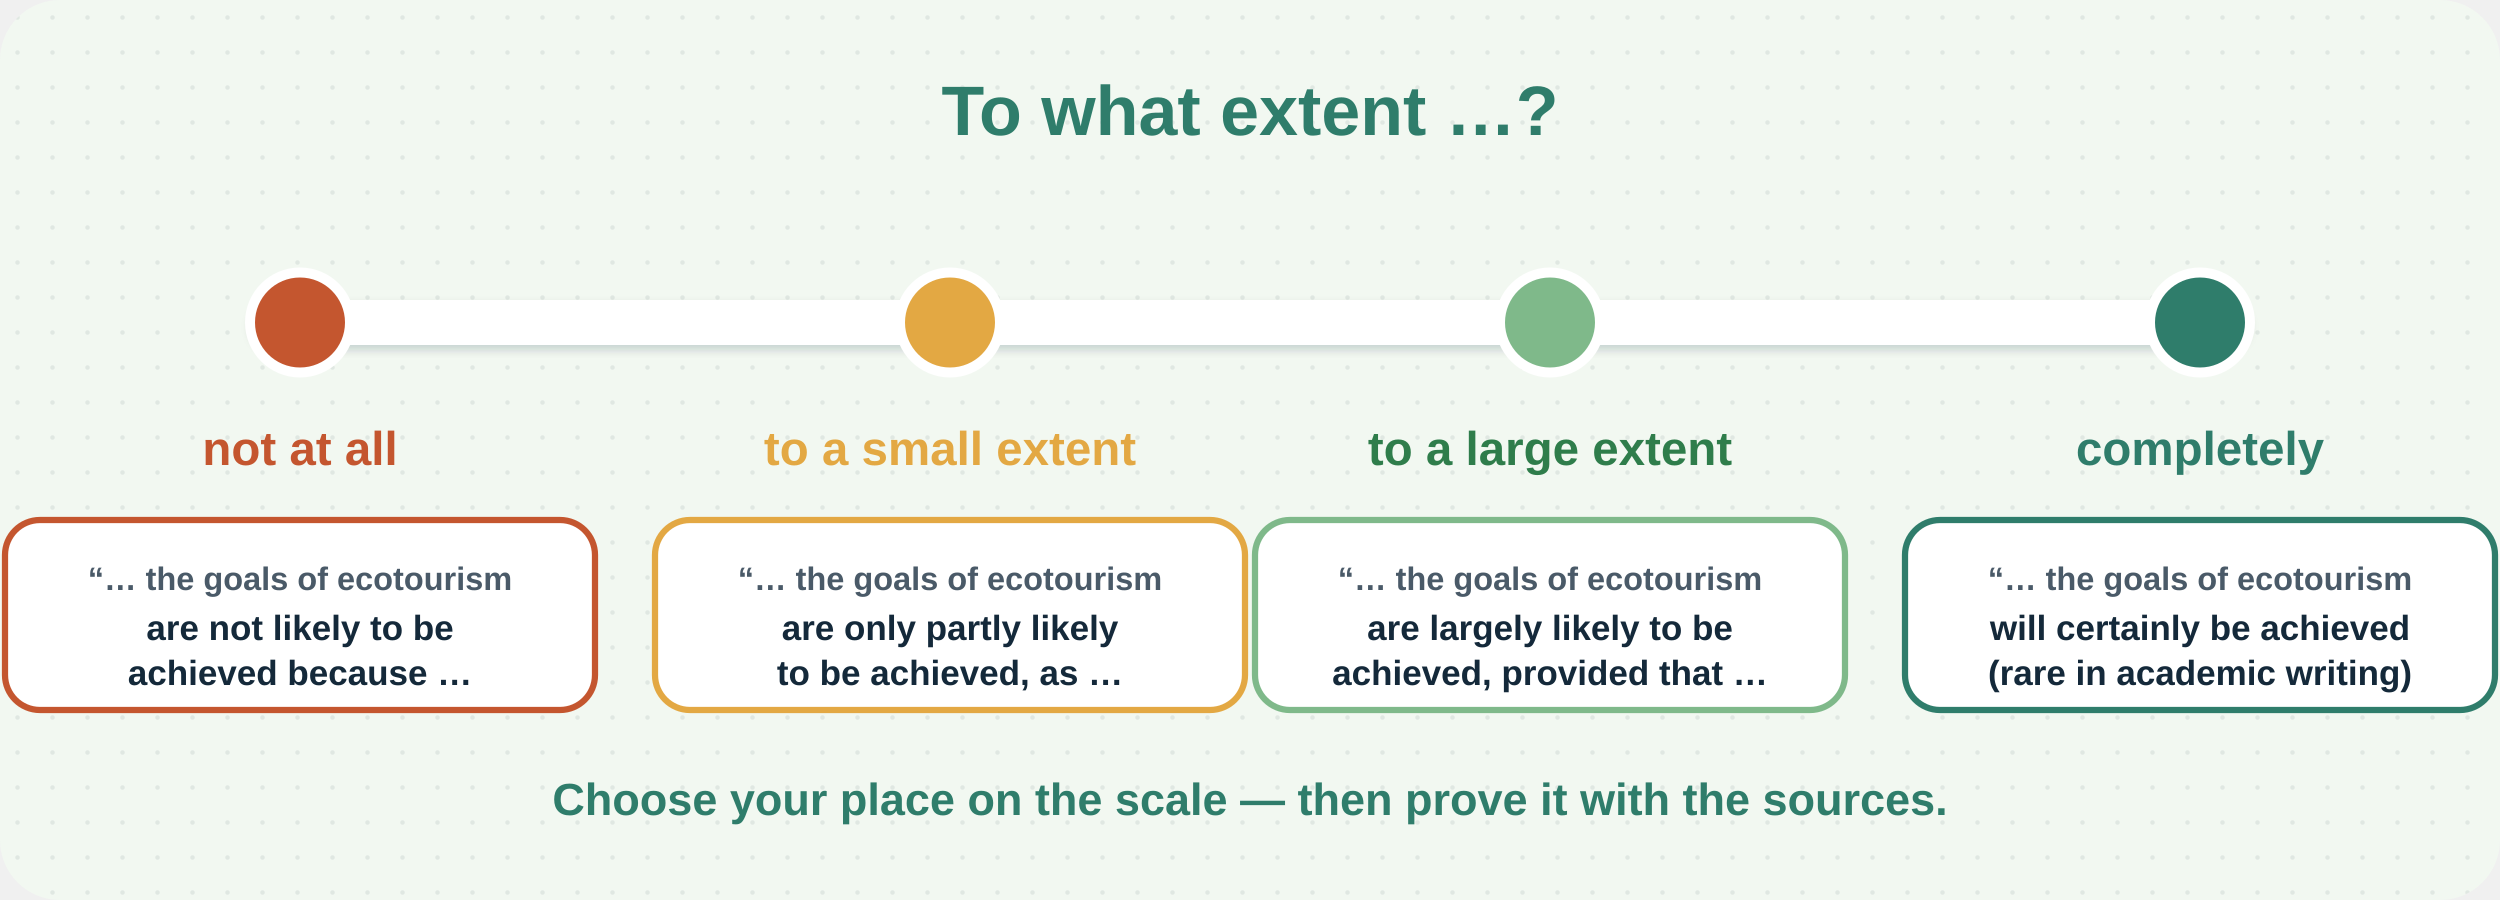
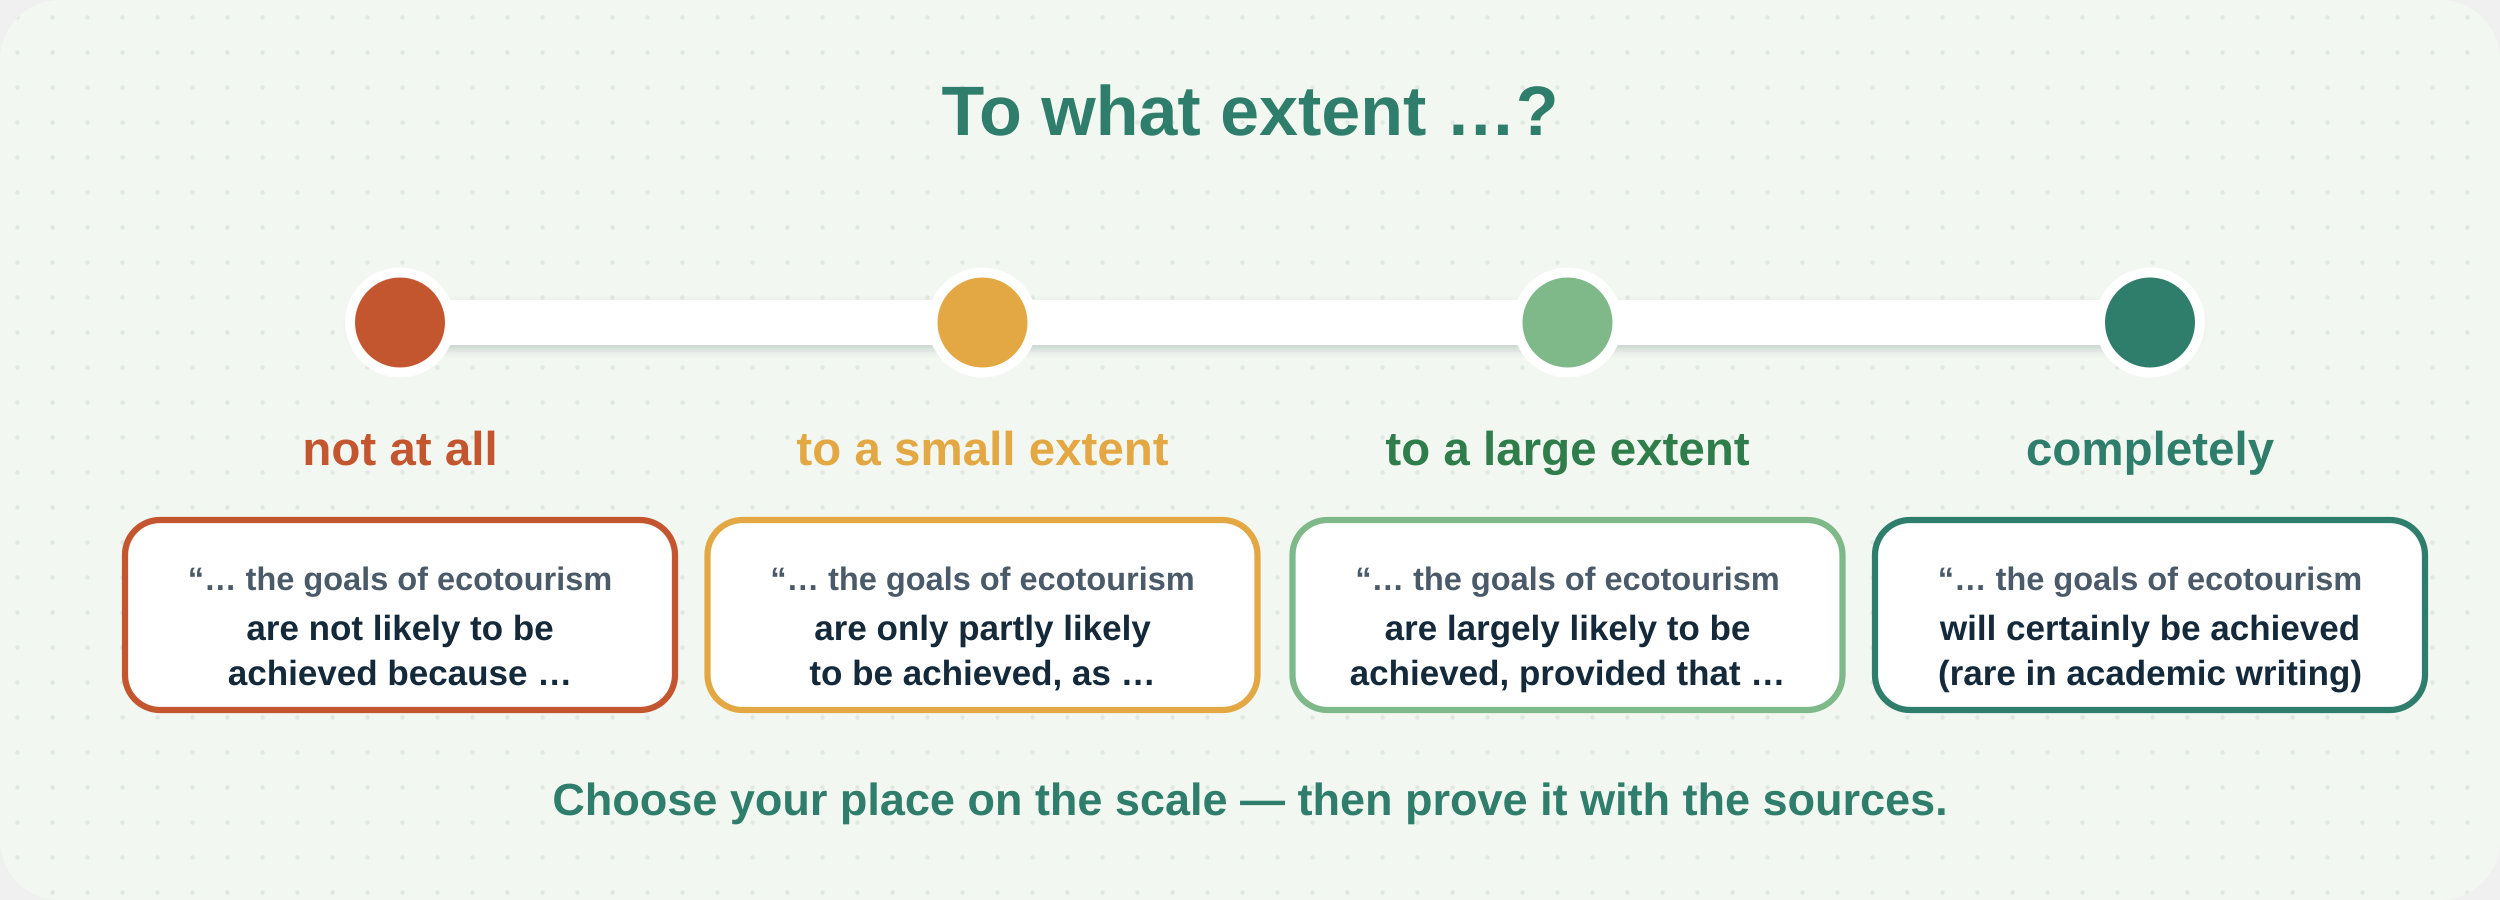
<svg xmlns="http://www.w3.org/2000/svg" viewBox="0 0 1000 360" fill="none" role="img" aria-label="To what extent? A scale with four points: not at all, to a small extent, to a large extent, completely. Thesis starters: are not likely to be achieved because …; are only partly likely to be achieved, as …; are largely likely to be achieved, provided that …; will certainly be achieved (rarely a good academic answer).">
  <style>
.dx42-fl{animation:dx42-fl 6s ease-in-out infinite}.dx42-f2{animation-delay:-2s}.dx42-f3{animation-delay:-4s}
.dx42-tw{animation:dx42-tw 3s ease-in-out infinite;transform-box:fill-box;transform-origin:center}.dx42-t2{animation-delay:-1s}.dx42-t3{animation-delay:-2s}
.dx42-dr{stroke-dasharray:6 8;animation:dx42-dr 1.6s linear infinite}
.dx42-pu{animation:dx42-pu 2.4s ease-in-out infinite;transform-box:fill-box;transform-origin:center}
.dx42-sw{animation:dx42-sw 4s ease-in-out infinite;transform-box:fill-box;transform-origin:bottom center}
.dx42-bl{animation:dx42-bl 4.8s infinite;transform-box:fill-box;transform-origin:center}.dx42-b2{animation-delay:-1.7s}.dx42-b3{animation-delay:-3.1s}
.dx42-wv{animation:dx42-wv 2.7s ease-out infinite;transform-box:fill-box;transform-origin:left center}.dx42-w2{animation-delay:.9s}.dx42-w3{animation-delay:1.8s}
.dx42-sp{animation:dx42-sp 14s linear infinite;transform-box:fill-box;transform-origin:center}
.dx42-sea{animation:dx42-sea 5s ease-in-out infinite}.dx42-s2{animation-delay:-2.5s}
.dx42-dw{stroke-dasharray:400;animation:dx42-dw 5s ease-in-out infinite}
@keyframes dx42-fl{50%{transform:translateY(-4px)}}
@keyframes dx42-tw{0%,100%{opacity:.3;transform:scale(.65)}50%{opacity:1;transform:scale(1)}}
@keyframes dx42-dr{to{stroke-dashoffset:-28}}
@keyframes dx42-pu{0%,100%{transform:scale(1)}50%{transform:scale(1.08)}}
@keyframes dx42-sw{0%,100%{transform:rotate(-2.5deg)}50%{transform:rotate(2.5deg)}}
@keyframes dx42-bl{0%,93%,100%{transform:scaleY(1)}96%{transform:scaleY(.1)}}
@keyframes dx42-wv{0%{opacity:0;transform:scale(.6)}25%{opacity:.9}100%{opacity:0;transform:scale(1.35)}}
@keyframes dx42-sp{to{transform:rotate(360deg)}}
@keyframes dx42-sea{50%{transform:translateX(-10px)}}
@keyframes dx42-dw{0%{stroke-dashoffset:400}55%,100%{stroke-dashoffset:0}}

@media (prefers-reduced-motion: reduce){*{animation:none!important}}
</style>
  <defs>
    <filter id="dx42-sh" x="-25%" y="-25%" width="150%" height="170%">
      <feDropShadow dx="0" dy="4" stdDeviation="4" flood-color="#14293a" flood-opacity=".16" />
      <feDropShadow dx="0" dy="1" stdDeviation=".7" flood-color="#14293a" flood-opacity=".12" />
    </filter>
    <filter id="dx42-ss" x="-20%" y="-20%" width="140%" height="150%">
      <feDropShadow dx="0" dy="2" stdDeviation="1.6" flood-color="#14293a" flood-opacity=".18" />
    </filter>
    <pattern id="dx42-dots" width="14" height="14" patternUnits="userSpaceOnUse">
      <circle cx="7" cy="7" r=".9" fill="#14293a" fill-opacity=".08" />
    </pattern>
    <radialGradient id="dx42-glow" cx=".5" cy=".42" r=".55">
      <stop offset="0" stop-color="#fff" stop-opacity=".8" />
      <stop offset="1" stop-color="#fff" stop-opacity="0" />
    </radialGradient>
    <linearGradient id="dx42-sky" x1="0" y1="0" x2="0" y2="1">
      <stop offset="0" stop-color="#bfe3ef" />
      <stop offset=".6" stop-color="#e6f4f2" />
      <stop offset="1" stop-color="#fbf1dc" />
    </linearGradient>
    <linearGradient id="dx42-seag" x1="0" y1="0" x2="0" y2="1">
      <stop offset="0" stop-color="#3fa7b5" />
      <stop offset="1" stop-color="#1f6f8a" />
    </linearGradient>
    <linearGradient id="dx42-sand" x1="0" y1="0" x2="0" y2="1">
      <stop offset="0" stop-color="#f6e2b8" />
      <stop offset="1" stop-color="#e8c98d" />
    </linearGradient>
    <linearGradient id="dx42-leaf" x1="0" y1="0" x2="1" y2="1">
      <stop offset="0" stop-color="#5fae6e" />
      <stop offset="1" stop-color="#2f7d4b" />
    </linearGradient>
    <linearGradient id="dx42-blue" x1="0" y1="0" x2="1" y2="1">
      <stop offset="0" stop-color="#7fb6f0" stop-opacity=".85" />
      <stop offset=".5" stop-color="#bfe0ff" stop-opacity=".55" />
      <stop offset="1" stop-color="#4d89cc" stop-opacity=".8" />
    </linearGradient>
  </defs>
  <rect width="1000" height="360" rx="24" fill="#f2f8f1" />
  <rect width="1000" height="360" rx="24" fill="url(#dx42-dots)" />
  <text x="500" y="54" font-family="Manrope, Arial, sans-serif" font-size="28" font-weight="800" fill="#2f7d6b" text-anchor="middle">To what extent …?</text>
-   <rect x="100" y="120" width="800" height="18" rx="9" fill="#fff" filter="url(#dx42-ss)" />
+   <rect x="140" y="120" width="740" height="18" rx="9" fill="#fff" filter="url(#dx42-ss)" />
  <g class="dx42-pu">
-     <circle cx="120" cy="129" r="20" fill="#c4562f" stroke="#fff" stroke-width="4" />
+     <circle cx="160" cy="129" r="20" fill="#c4562f" stroke="#fff" stroke-width="4" />
  </g>
-   <text x="120" y="186" font-family="Manrope, Arial, sans-serif" font-size="19" font-weight="800" fill="#c4562f" text-anchor="middle">not at all</text>
-   <rect x="2" y="208" width="236" height="76" rx="14" fill="#fff" stroke="#c4562f" stroke-width="2.5" />
-   <text x="120" y="236" font-family="Manrope, Arial, sans-serif" font-size="13" font-weight="600" fill="#4a5a68" text-anchor="middle">“… the goals of ecotourism</text>
-   <text x="120" y="256" font-family="Manrope, Arial, sans-serif" font-size="14" font-weight="700" fill="#14293a" text-anchor="middle">are not likely to be</text>
-   <text x="120" y="274" font-family="Manrope, Arial, sans-serif" font-size="14" font-weight="700" fill="#14293a" text-anchor="middle">achieved because …</text>
+   <text x="160" y="186" font-family="Manrope, Arial, sans-serif" font-size="19" font-weight="800" fill="#c4562f" text-anchor="middle">not at all</text>
+   <rect x="50" y="208" width="220" height="76" rx="14" fill="#fff" stroke="#c4562f" stroke-width="2.5" />
+   <text x="160" y="236" font-family="Manrope, Arial, sans-serif" font-size="13" font-weight="600" fill="#4a5a68" text-anchor="middle">“… the goals of ecotourism</text>
+   <text x="160" y="256" font-family="Manrope, Arial, sans-serif" font-size="14" font-weight="700" fill="#14293a" text-anchor="middle">are not likely to be</text>
+   <text x="160" y="274" font-family="Manrope, Arial, sans-serif" font-size="14" font-weight="700" fill="#14293a" text-anchor="middle">achieved because …</text>
  <g class="dx42-pu">
-     <circle cx="380" cy="129" r="20" fill="#e3a843" stroke="#fff" stroke-width="4" />
+     <circle cx="393" cy="129" r="20" fill="#e3a843" stroke="#fff" stroke-width="4" />
  </g>
-   <text x="380" y="186" font-family="Manrope, Arial, sans-serif" font-size="19" font-weight="800" fill="#e3a843" text-anchor="middle">to a small extent</text>
-   <rect x="262" y="208" width="236" height="76" rx="14" fill="#fff" stroke="#e3a843" stroke-width="2.5" />
-   <text x="380" y="236" font-family="Manrope, Arial, sans-serif" font-size="13" font-weight="600" fill="#4a5a68" text-anchor="middle">“… the goals of ecotourism</text>
-   <text x="380" y="256" font-family="Manrope, Arial, sans-serif" font-size="14" font-weight="700" fill="#14293a" text-anchor="middle">are only partly likely</text>
-   <text x="380" y="274" font-family="Manrope, Arial, sans-serif" font-size="14" font-weight="700" fill="#14293a" text-anchor="middle">to be achieved, as …</text>
+   <text x="393" y="186" font-family="Manrope, Arial, sans-serif" font-size="19" font-weight="800" fill="#e3a843" text-anchor="middle">to a small extent</text>
+   <rect x="283" y="208" width="220" height="76" rx="14" fill="#fff" stroke="#e3a843" stroke-width="2.5" />
+   <text x="393" y="236" font-family="Manrope, Arial, sans-serif" font-size="13" font-weight="600" fill="#4a5a68" text-anchor="middle">“… the goals of ecotourism</text>
+   <text x="393" y="256" font-family="Manrope, Arial, sans-serif" font-size="14" font-weight="700" fill="#14293a" text-anchor="middle">are only partly likely</text>
+   <text x="393" y="274" font-family="Manrope, Arial, sans-serif" font-size="14" font-weight="700" fill="#14293a" text-anchor="middle">to be achieved, as …</text>
  <g class="dx42-pu">
-     <circle cx="620" cy="129" r="20" fill="#7fb98a" stroke="#fff" stroke-width="4" />
+     <circle cx="627" cy="129" r="20" fill="#7fb98a" stroke="#fff" stroke-width="4" />
  </g>
-   <text x="620" y="186" font-family="Manrope, Arial, sans-serif" font-size="19" font-weight="800" fill="#2f7d4b" text-anchor="middle">to a large extent</text>
-   <rect x="502" y="208" width="236" height="76" rx="14" fill="#fff" stroke="#7fb98a" stroke-width="2.5" />
-   <text x="620" y="236" font-family="Manrope, Arial, sans-serif" font-size="13" font-weight="600" fill="#4a5a68" text-anchor="middle">“… the goals of ecotourism</text>
-   <text x="620" y="256" font-family="Manrope, Arial, sans-serif" font-size="14" font-weight="700" fill="#14293a" text-anchor="middle">are largely likely to be</text>
-   <text x="620" y="274" font-family="Manrope, Arial, sans-serif" font-size="14" font-weight="700" fill="#14293a" text-anchor="middle">achieved, provided that …</text>
+   <text x="627" y="186" font-family="Manrope, Arial, sans-serif" font-size="19" font-weight="800" fill="#2f7d4b" text-anchor="middle">to a large extent</text>
+   <rect x="517" y="208" width="220" height="76" rx="14" fill="#fff" stroke="#7fb98a" stroke-width="2.5" />
+   <text x="627" y="236" font-family="Manrope, Arial, sans-serif" font-size="13" font-weight="600" fill="#4a5a68" text-anchor="middle">“… the goals of ecotourism</text>
+   <text x="627" y="256" font-family="Manrope, Arial, sans-serif" font-size="14" font-weight="700" fill="#14293a" text-anchor="middle">are largely likely to be</text>
+   <text x="627" y="274" font-family="Manrope, Arial, sans-serif" font-size="14" font-weight="700" fill="#14293a" text-anchor="middle">achieved, provided that …</text>
  <g class="dx42-pu">
-     <circle cx="880" cy="129" r="20" fill="#2f7d6b" stroke="#fff" stroke-width="4" />
+     <circle cx="860" cy="129" r="20" fill="#2f7d6b" stroke="#fff" stroke-width="4" />
  </g>
-   <text x="880" y="186" font-family="Manrope, Arial, sans-serif" font-size="19" font-weight="800" fill="#2f7d6b" text-anchor="middle">completely</text>
-   <rect x="762" y="208" width="236" height="76" rx="14" fill="#fff" stroke="#2f7d6b" stroke-width="2.5" />
-   <text x="880" y="236" font-family="Manrope, Arial, sans-serif" font-size="13" font-weight="600" fill="#4a5a68" text-anchor="middle">“… the goals of ecotourism</text>
-   <text x="880" y="256" font-family="Manrope, Arial, sans-serif" font-size="14" font-weight="700" fill="#14293a" text-anchor="middle">will certainly be achieved</text>
-   <text x="880" y="274" font-family="Manrope, Arial, sans-serif" font-size="14" font-weight="700" fill="#14293a" text-anchor="middle">(rare in academic writing)</text>
+   <text x="860" y="186" font-family="Manrope, Arial, sans-serif" font-size="19" font-weight="800" fill="#2f7d6b" text-anchor="middle">completely</text>
+   <rect x="750" y="208" width="220" height="76" rx="14" fill="#fff" stroke="#2f7d6b" stroke-width="2.5" />
+   <text x="860" y="236" font-family="Manrope, Arial, sans-serif" font-size="13" font-weight="600" fill="#4a5a68" text-anchor="middle">“… the goals of ecotourism</text>
+   <text x="860" y="256" font-family="Manrope, Arial, sans-serif" font-size="14" font-weight="700" fill="#14293a" text-anchor="middle">will certainly be achieved</text>
+   <text x="860" y="274" font-family="Manrope, Arial, sans-serif" font-size="14" font-weight="700" fill="#14293a" text-anchor="middle">(rare in academic writing)</text>
  <text x="500" y="326" font-family="Manrope, Arial, sans-serif" font-size="18" font-weight="800" fill="#2f7d6b" text-anchor="middle">Choose your place on the scale — then prove it with the sources.</text>
</svg>
